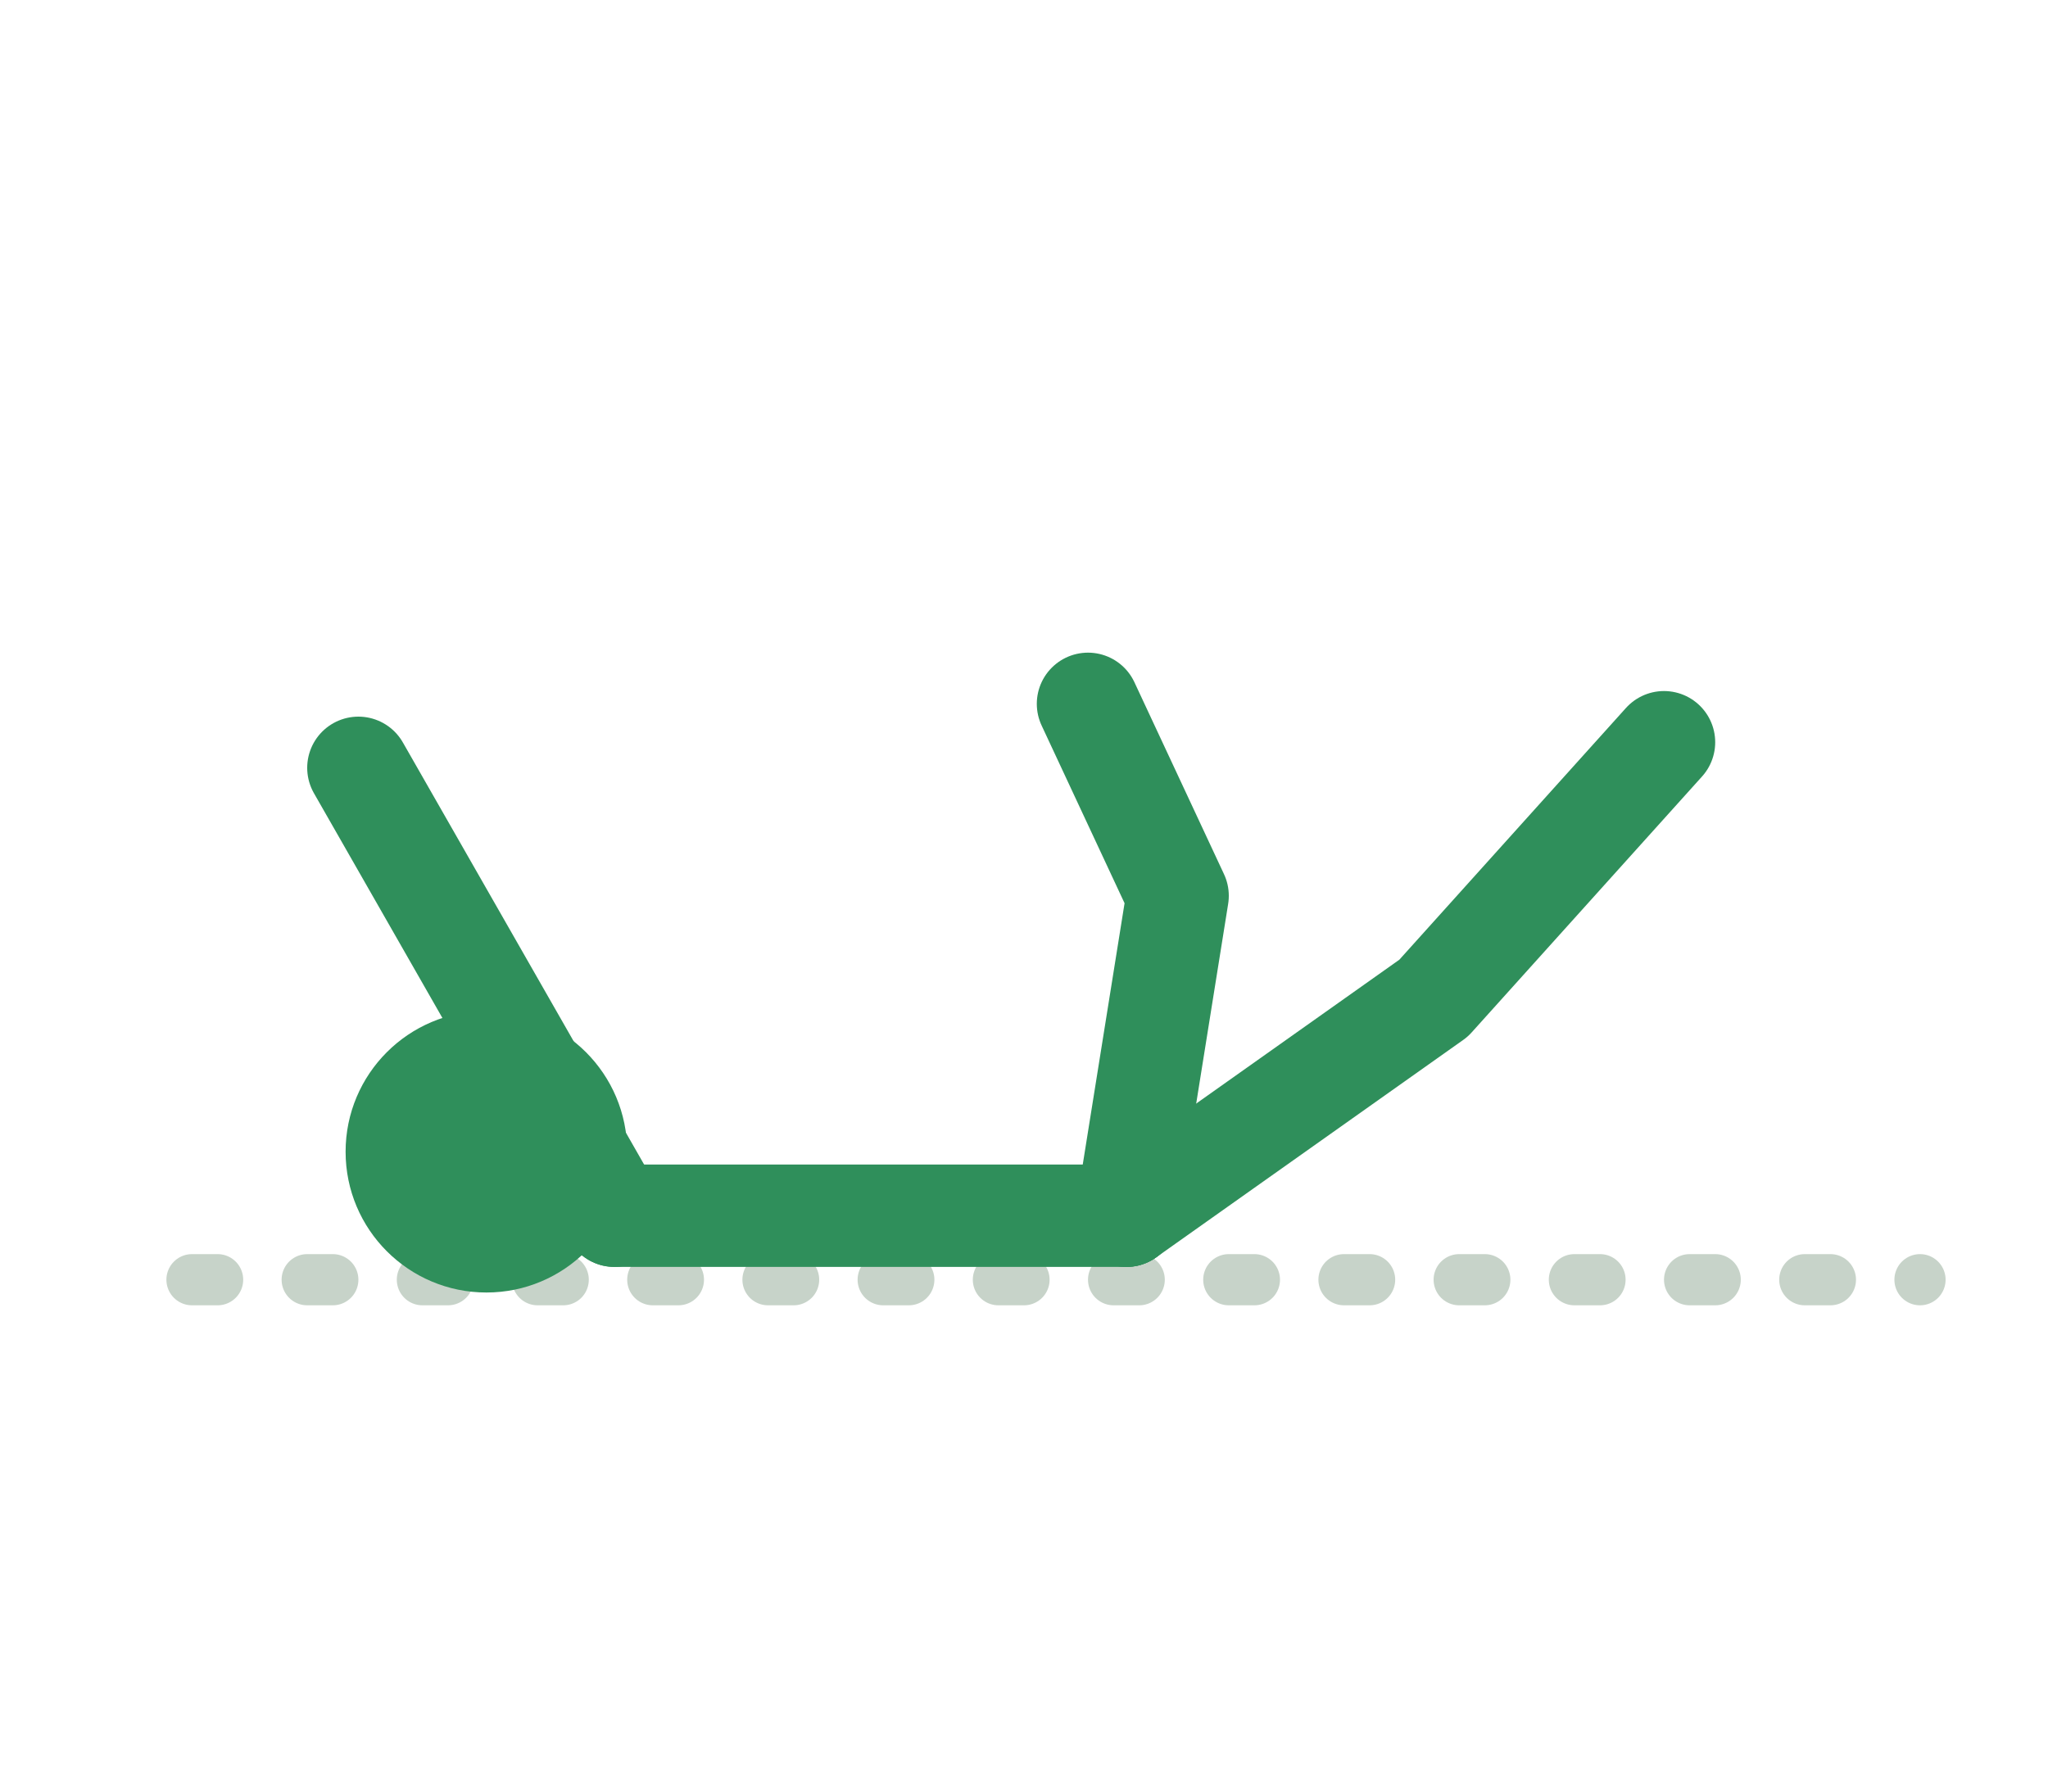
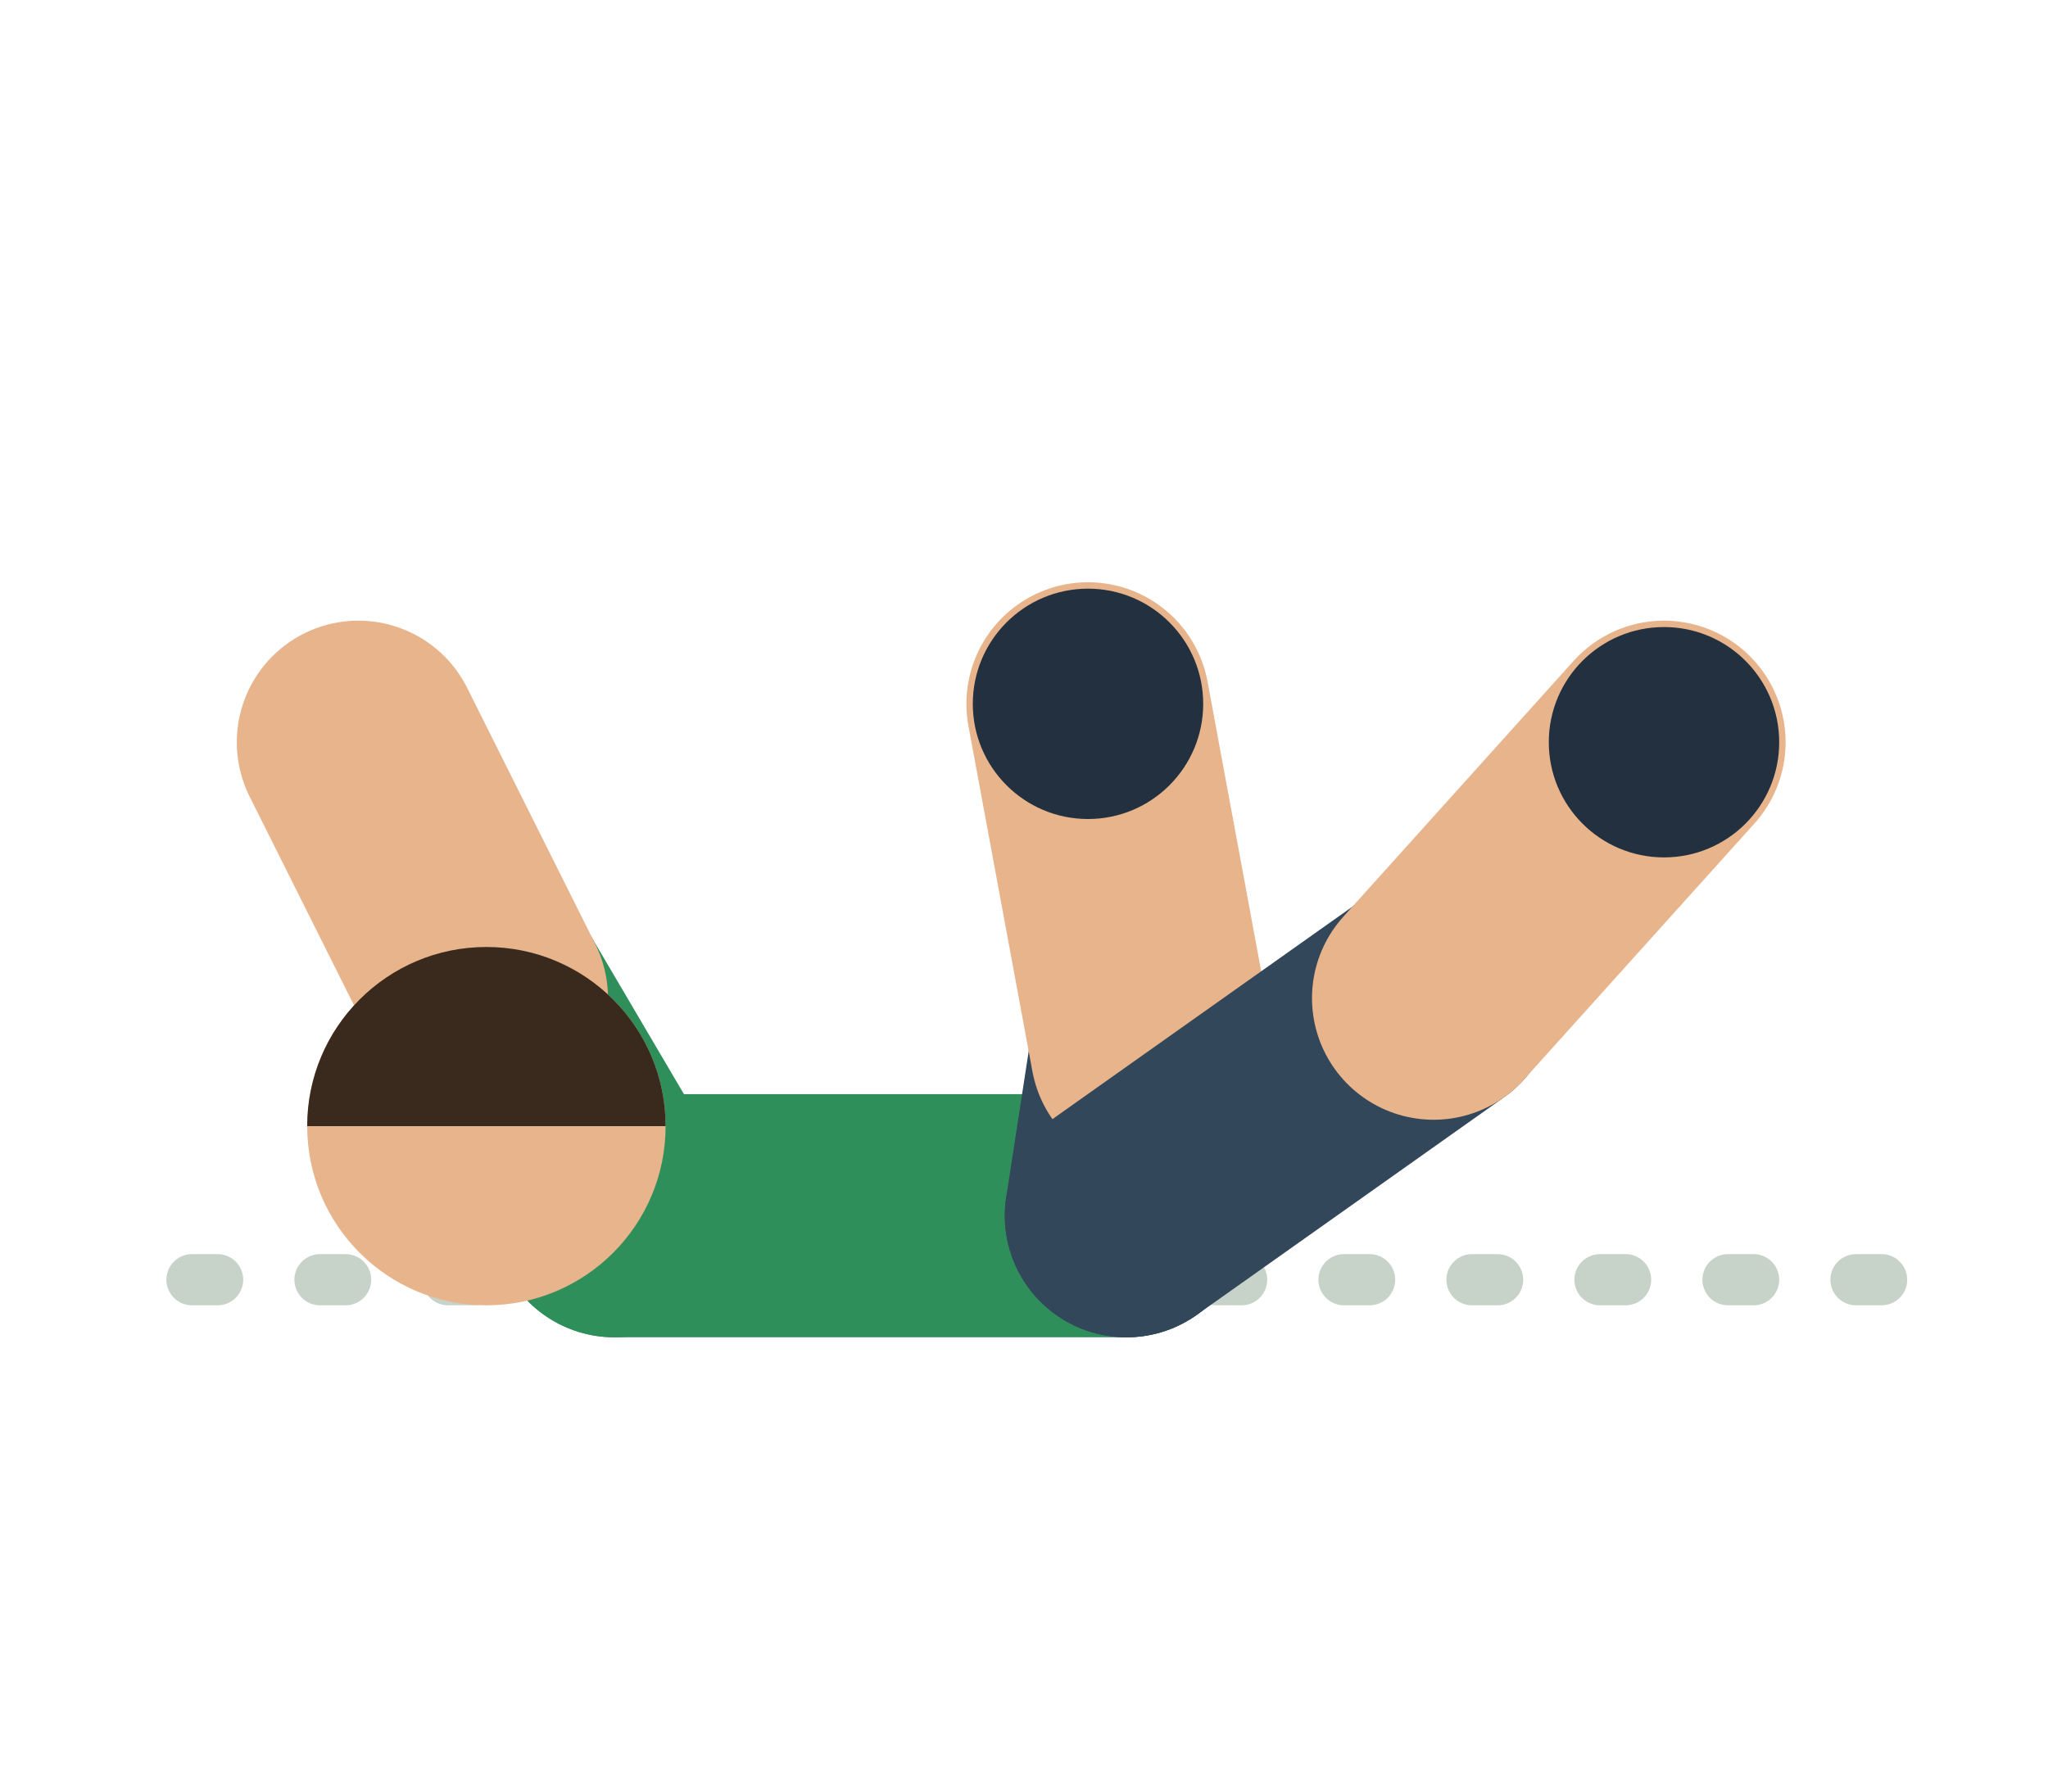
<svg xmlns="http://www.w3.org/2000/svg" viewBox="0 0 160 140">
-   <line x1="15" y1="100" x2="150" y2="100" stroke="#c7d3c9" stroke-width="4" stroke-dasharray="2 7" stroke-linecap="round" />
-   <path d="M48 95 L88 95" stroke="#2f8f5b" stroke-width="8" fill="none" stroke-linecap="round" stroke-linejoin="round" />
-   <path d="M48 95 L28 60" stroke="#2f8f5b" stroke-width="8" fill="none" stroke-linecap="round" stroke-linejoin="round" />
-   <path d="M88 95 L92 70 L85 55" stroke="#2f8f5b" stroke-width="8" fill="none" stroke-linecap="round" stroke-linejoin="round" />
-   <path d="M88 95 L112 78 L130 58" stroke="#2f8f5b" stroke-width="8" fill="none" stroke-linecap="round" stroke-linejoin="round" />
-   <circle cx="38" cy="90" r="11" fill="#2f8f5b" />
+   <line x1="15" y1="100" x2="150" y2="100" stroke="#c7d3c9" stroke-width="4" stroke-dasharray="2 8" stroke-linecap="round" />
+   <path d="M48 95 L88 95" stroke="#2f8f5b" stroke-width="19" fill="none" stroke-linecap="round" stroke-linejoin="round" />
+   <path d="M48 95 L38 78" stroke="#2f8f5b" stroke-width="19" fill="none" stroke-linecap="round" stroke-linejoin="round" />
+   <path d="M38 78 L28 58" stroke="#e8b48c" stroke-width="19" fill="none" stroke-linecap="round" stroke-linejoin="round" />
+   <path d="M88 95 L90 82" stroke="#33475b" stroke-width="19" fill="none" stroke-linecap="round" stroke-linejoin="round" />
+   <path d="M90 82 L85 55" stroke="#e8b48c" stroke-width="19" fill="none" stroke-linecap="round" stroke-linejoin="round" />
+   <path d="M88 95 L112 78" stroke="#33475b" stroke-width="19" fill="none" stroke-linecap="round" stroke-linejoin="round" />
+   <path d="M112 78 L130 58" stroke="#e8b48c" stroke-width="19" fill="none" stroke-linecap="round" stroke-linejoin="round" />
+   <circle cx="28" cy="58" r="8" fill="#e8b48c" />
+   <circle cx="85" cy="55" r="9" fill="#22303f" />
+   <circle cx="130" cy="58" r="9" fill="#22303f" />
+   <circle cx="38" cy="88" r="14" fill="#e8b48c" />
+   <path d="M24 88 A14 14 0 0 1 52 88 Z" fill="#3a2a1e" />
</svg>
